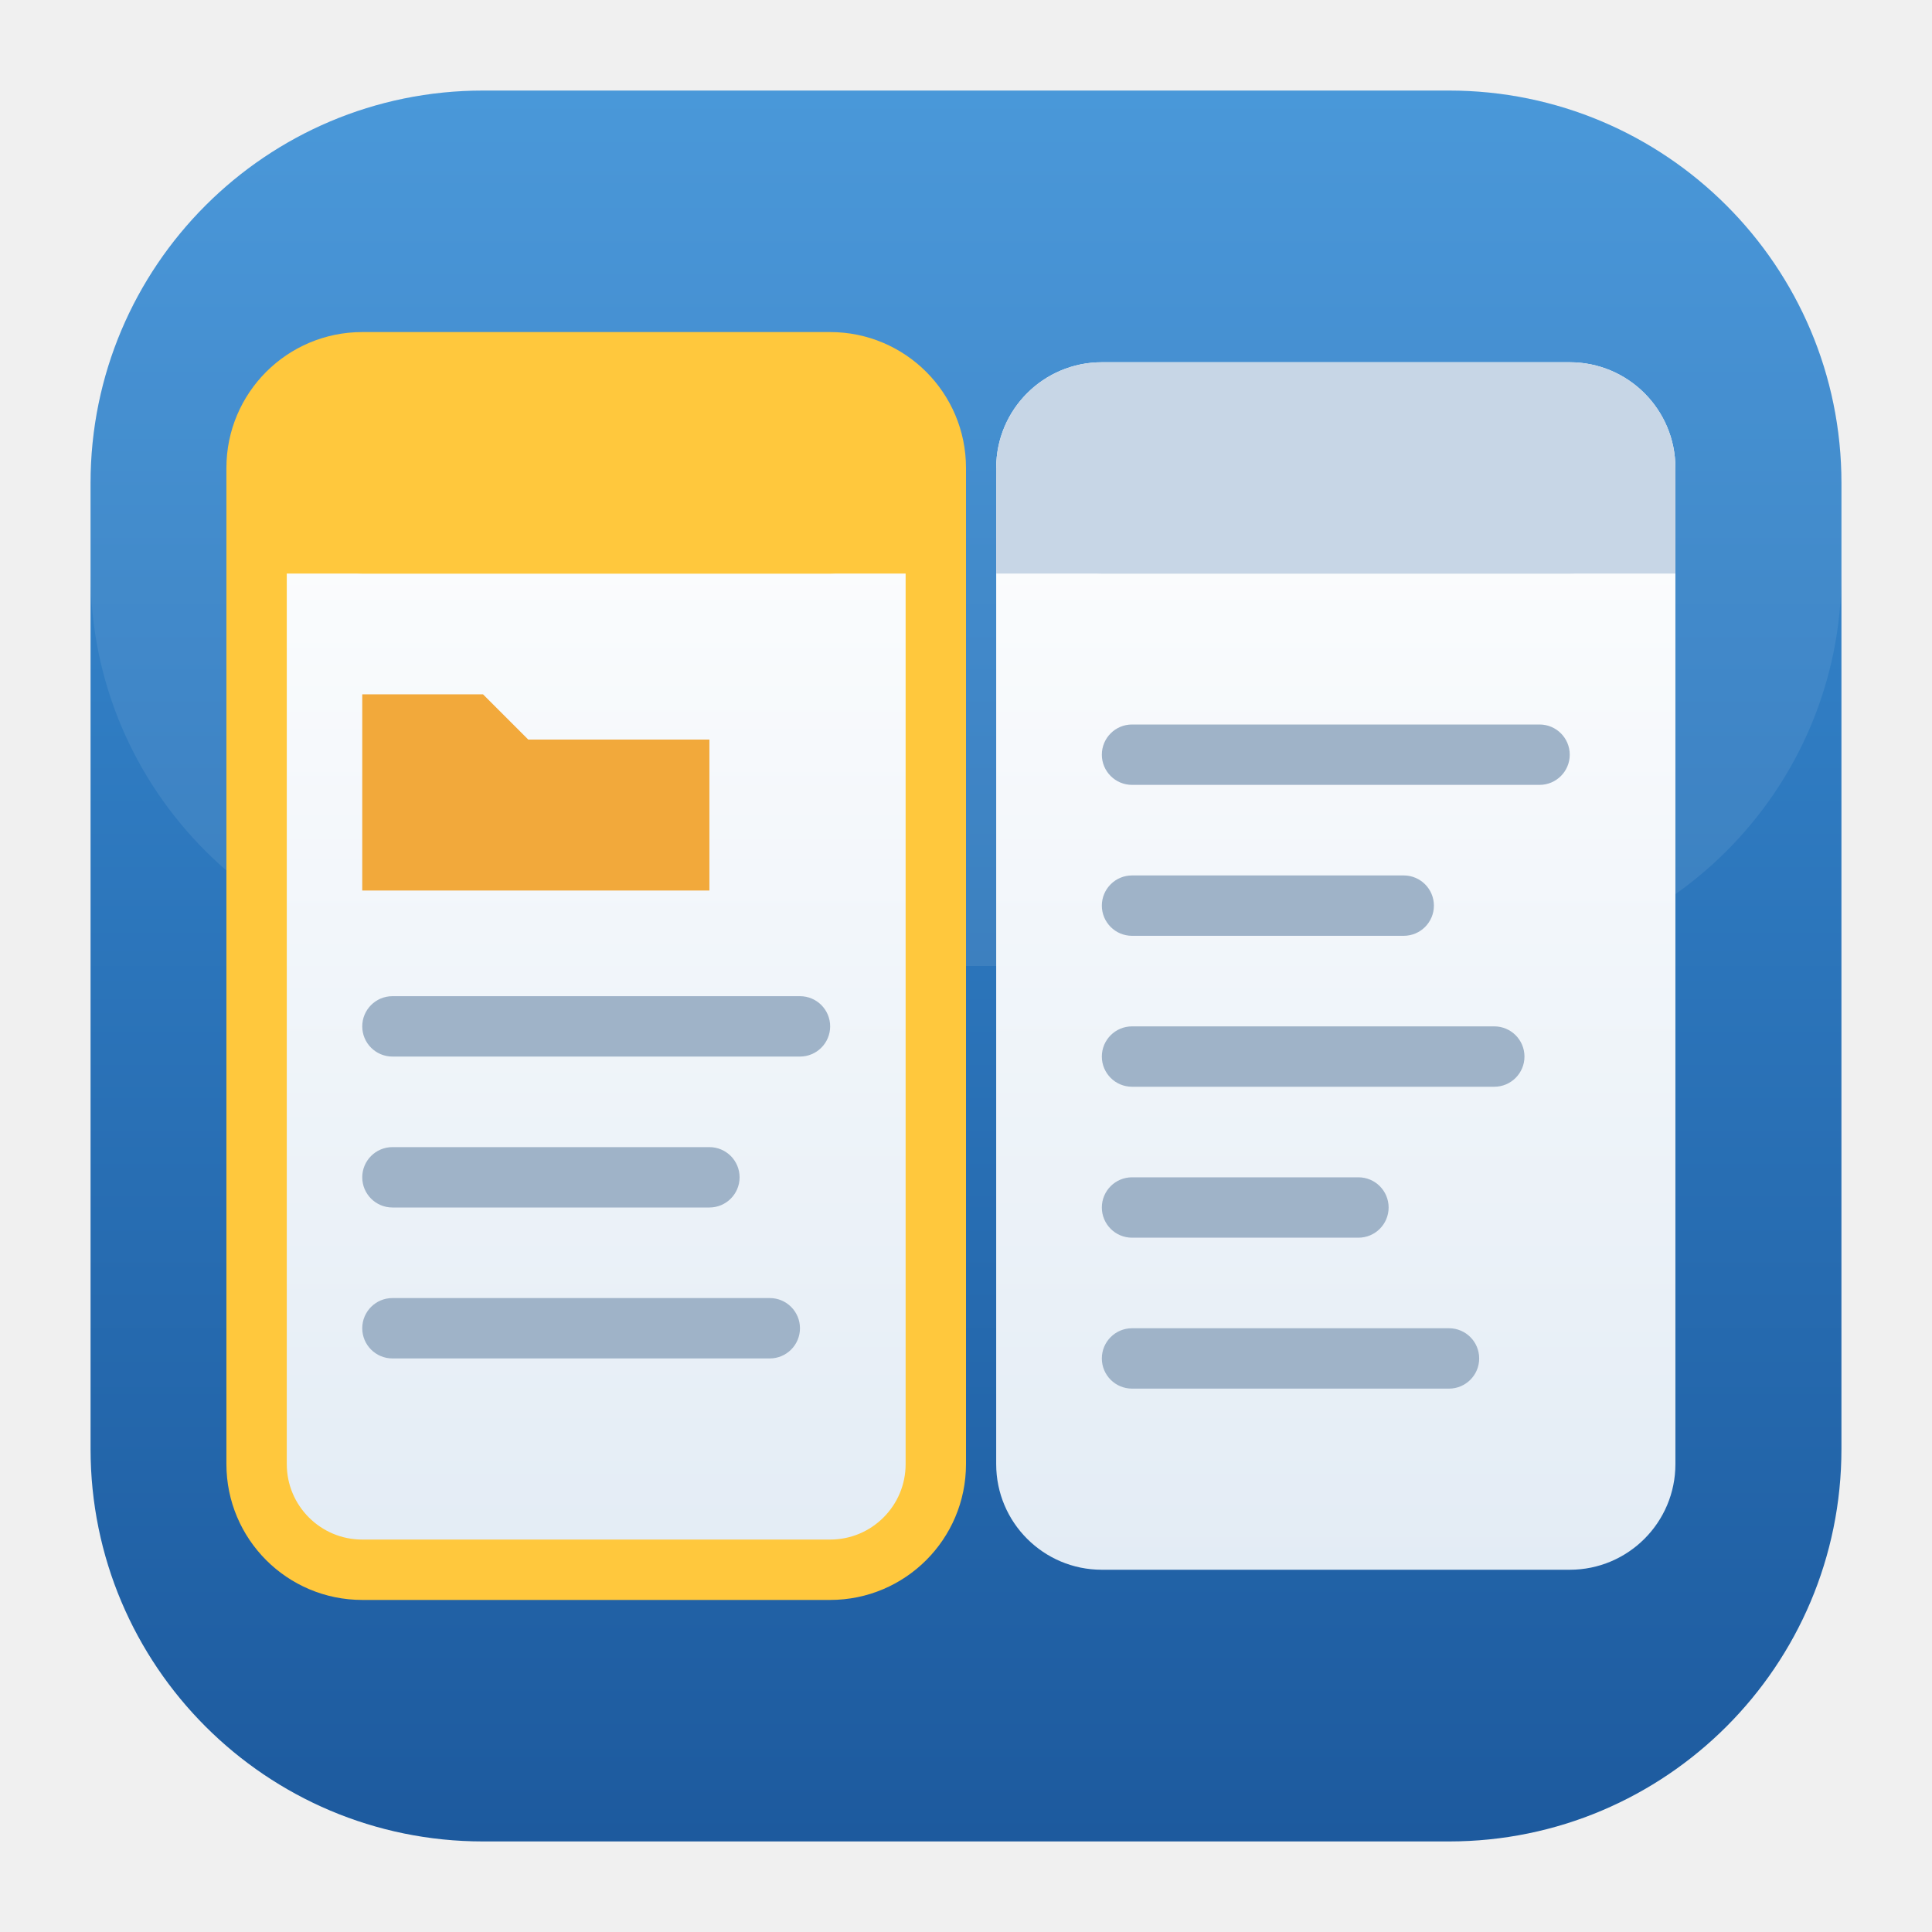
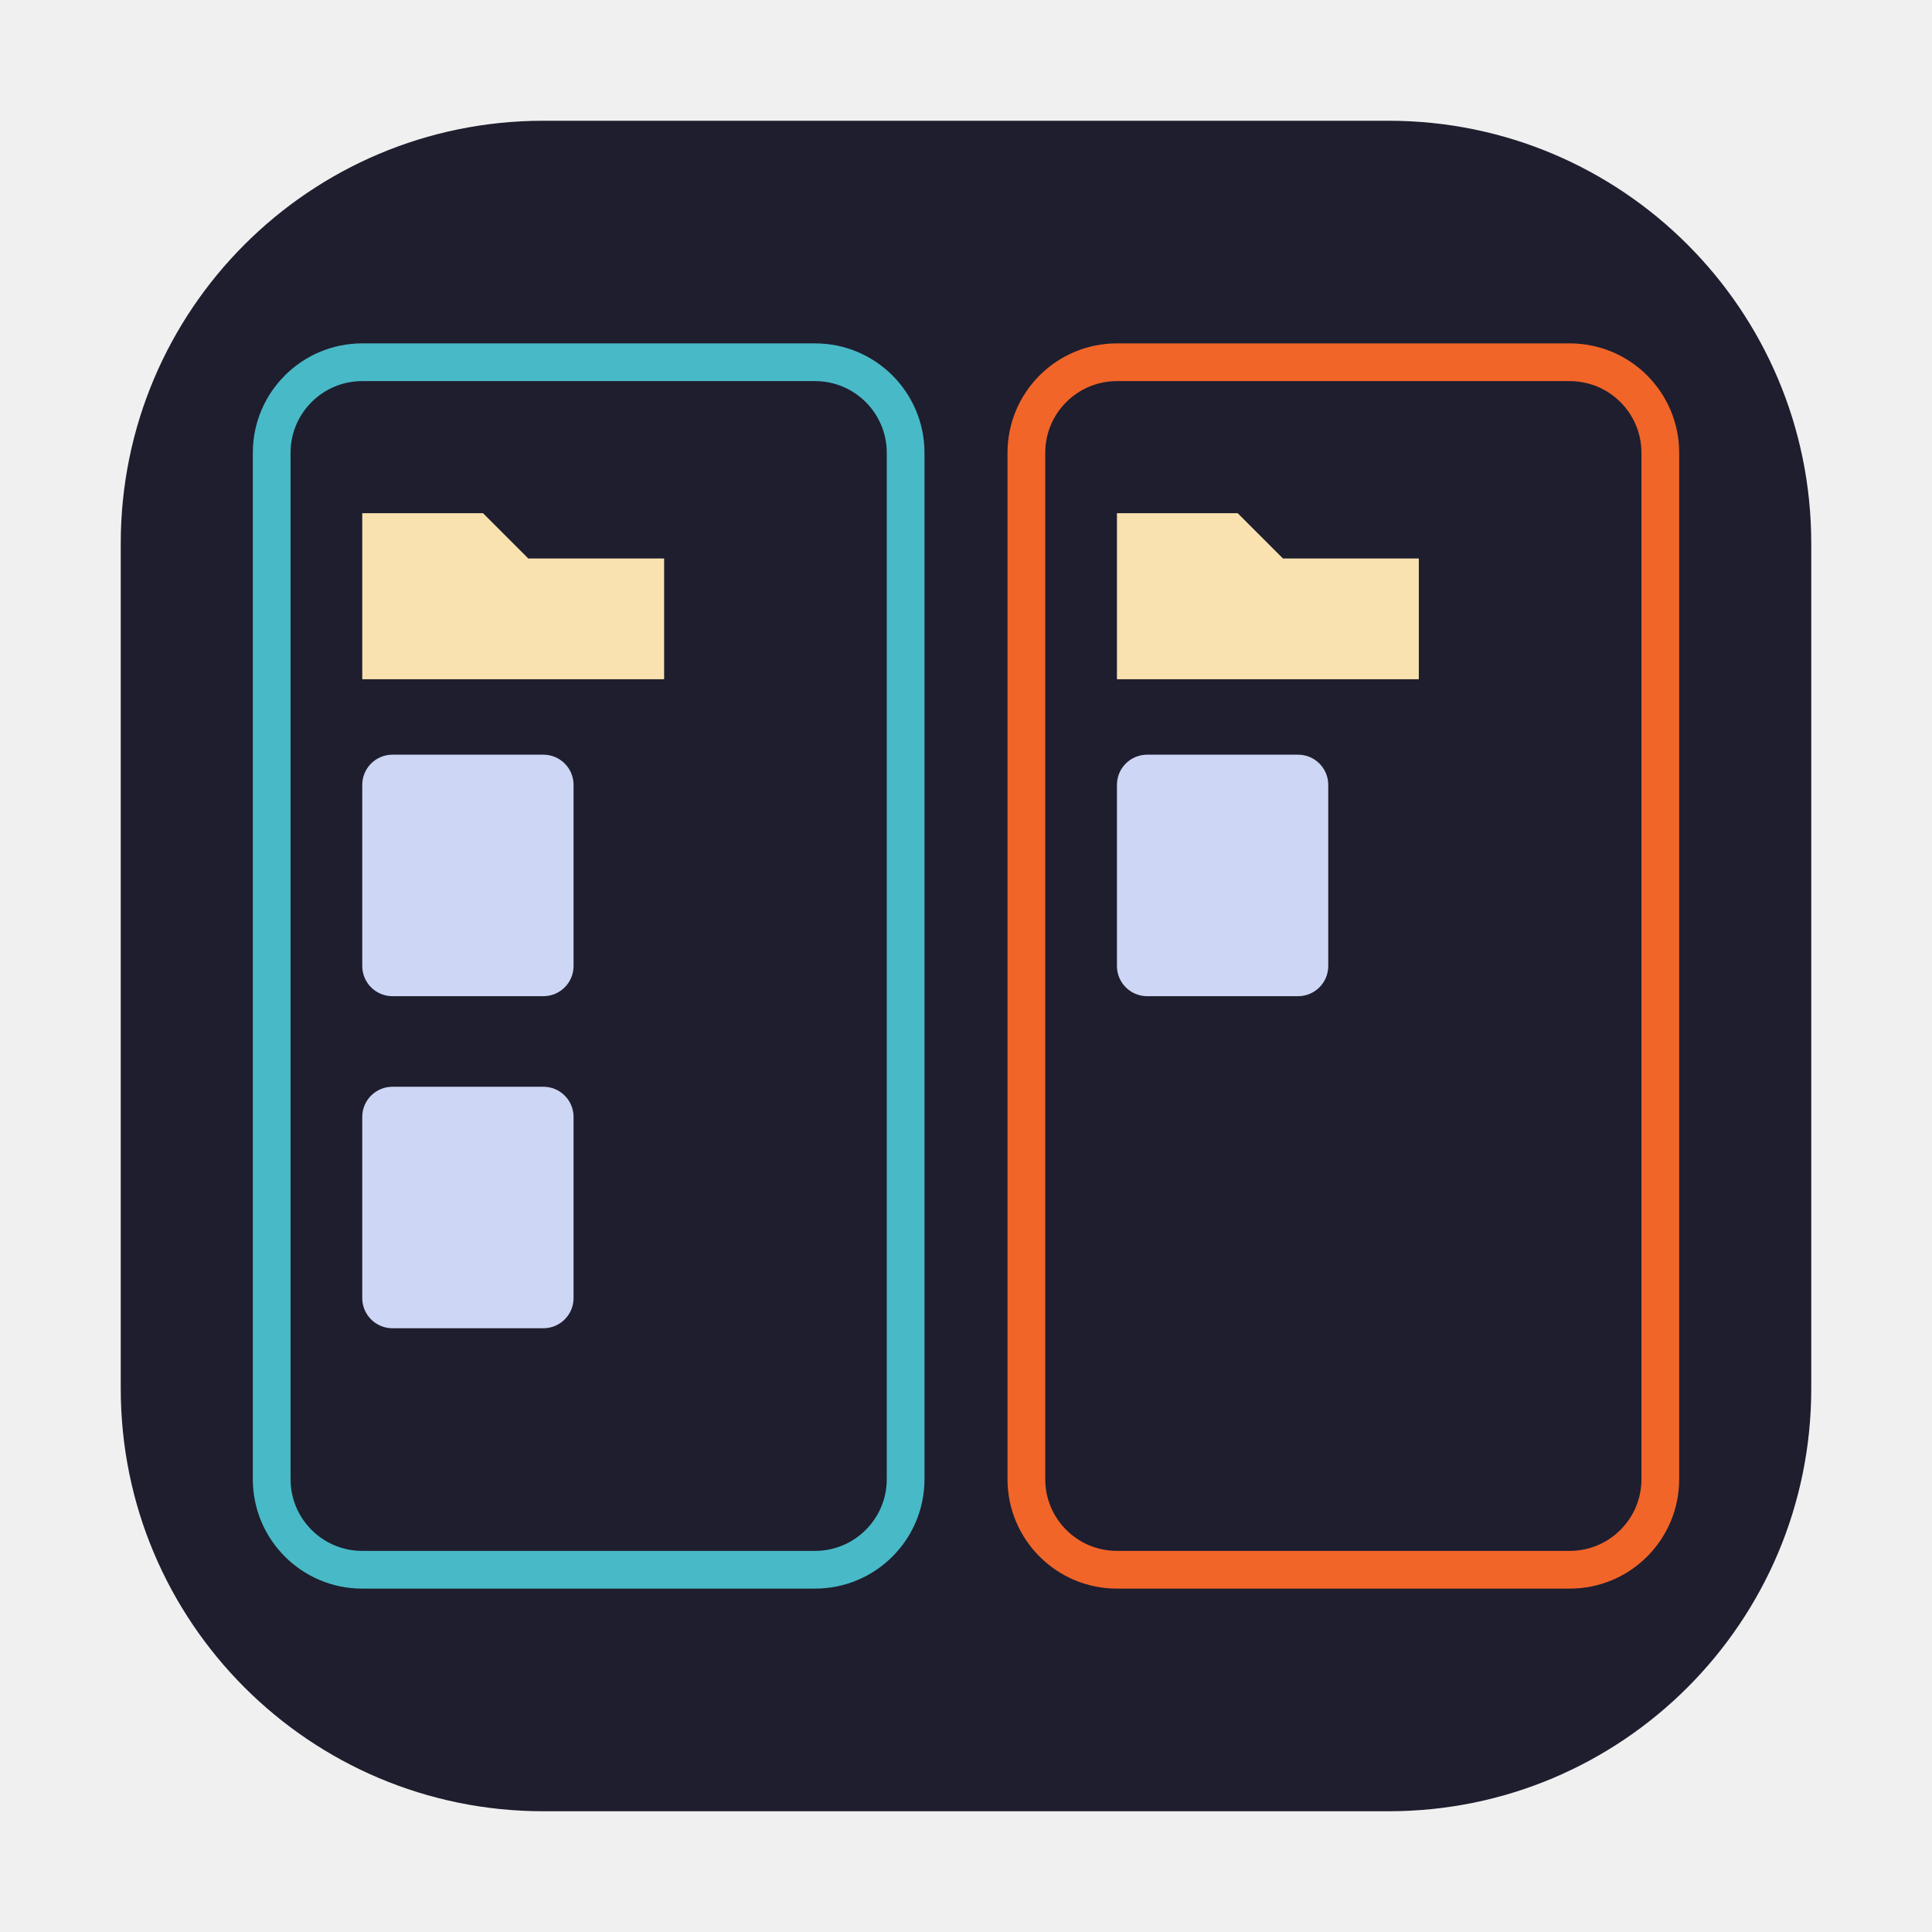
- <svg xmlns="http://www.w3.org/2000/svg" width="128" height="128" viewBox="0 0 128 128">
-   <defs>
-     <linearGradient id="bg" x1="0" y1="0" x2="0" y2="1">
-       <stop offset="0" stop-color="#3a8fd6" />
-       <stop offset="1" stop-color="#1d5a9e" />
-     </linearGradient>
-     <linearGradient id="panel" x1="0" y1="0" x2="0" y2="1">
-       <stop offset="0" stop-color="#ffffff" />
-       <stop offset="1" stop-color="#e3ecf5" />
-     </linearGradient>
-   </defs>
-   <rect x="6" y="6" width="116" height="116" rx="26" fill="url(#bg)" />
-   <rect x="6" y="6" width="116" height="58" rx="26" fill="#ffffff" opacity="0.08" />
-   <rect x="17" y="24" width="45" height="80" rx="7" fill="url(#panel)" stroke="#ffc83d" stroke-width="4" />
-   <rect x="17" y="24" width="45" height="14" rx="7" fill="#ffc83d" />
-   <rect x="17" y="31" width="45" height="7" fill="#ffc83d" />
-   <path d="M24 46h8l3 3h12v10H24z" fill="#f2a93b" />
-   <rect x="24" y="66" width="31" height="4" rx="2" fill="#9fb3c8" />
-   <rect x="24" y="76" width="25" height="4" rx="2" fill="#9fb3c8" />
-   <rect x="24" y="86" width="29" height="4" rx="2" fill="#9fb3c8" />
-   <rect x="66" y="24" width="45" height="80" rx="7" fill="url(#panel)" />
-   <rect x="66" y="24" width="45" height="14" rx="7" fill="#c7d6e6" />
-   <rect x="66" y="31" width="45" height="7" fill="#c7d6e6" />
-   <rect x="73" y="48" width="31" height="4" rx="2" fill="#9fb3c8" />
-   <rect x="73" y="58" width="22" height="4" rx="2" fill="#9fb3c8" />
-   <rect x="73" y="68" width="28" height="4" rx="2" fill="#9fb3c8" />
-   <rect x="73" y="78" width="19" height="4" rx="2" fill="#9fb3c8" />
-   <rect x="73" y="88" width="25" height="4" rx="2" fill="#9fb3c8" />
+ <svg xmlns="http://www.w3.org/2000/svg" width="128" height="128" viewBox="0 0 128 128" fill="none">
+   <rect x="8" y="8" width="112" height="112" rx="28" fill="#1E1E2E" />
+   <rect x="18" y="24" width="42" height="80" rx="6" stroke="#48B9C7" stroke-width="2.5" fill="none" />
+   <path d="M24 34h8l3 3h9v8H24z" fill="#F9E2AF" />
+   <rect x="24" y="50" width="14" height="16" rx="2" fill="#CDD6F4" />
+   <rect x="24" y="72" width="14" height="16" rx="2" fill="#CDD6F4" />
+   <rect x="68" y="24" width="42" height="80" rx="6" stroke="#F16529" stroke-width="2.5" fill="none" />
+   <path d="M74 34h8l3 3h9v8H74z" fill="#F9E2AF" />
+   <rect x="74" y="50" width="14" height="16" rx="2" fill="#CDD6F4" />
</svg>
